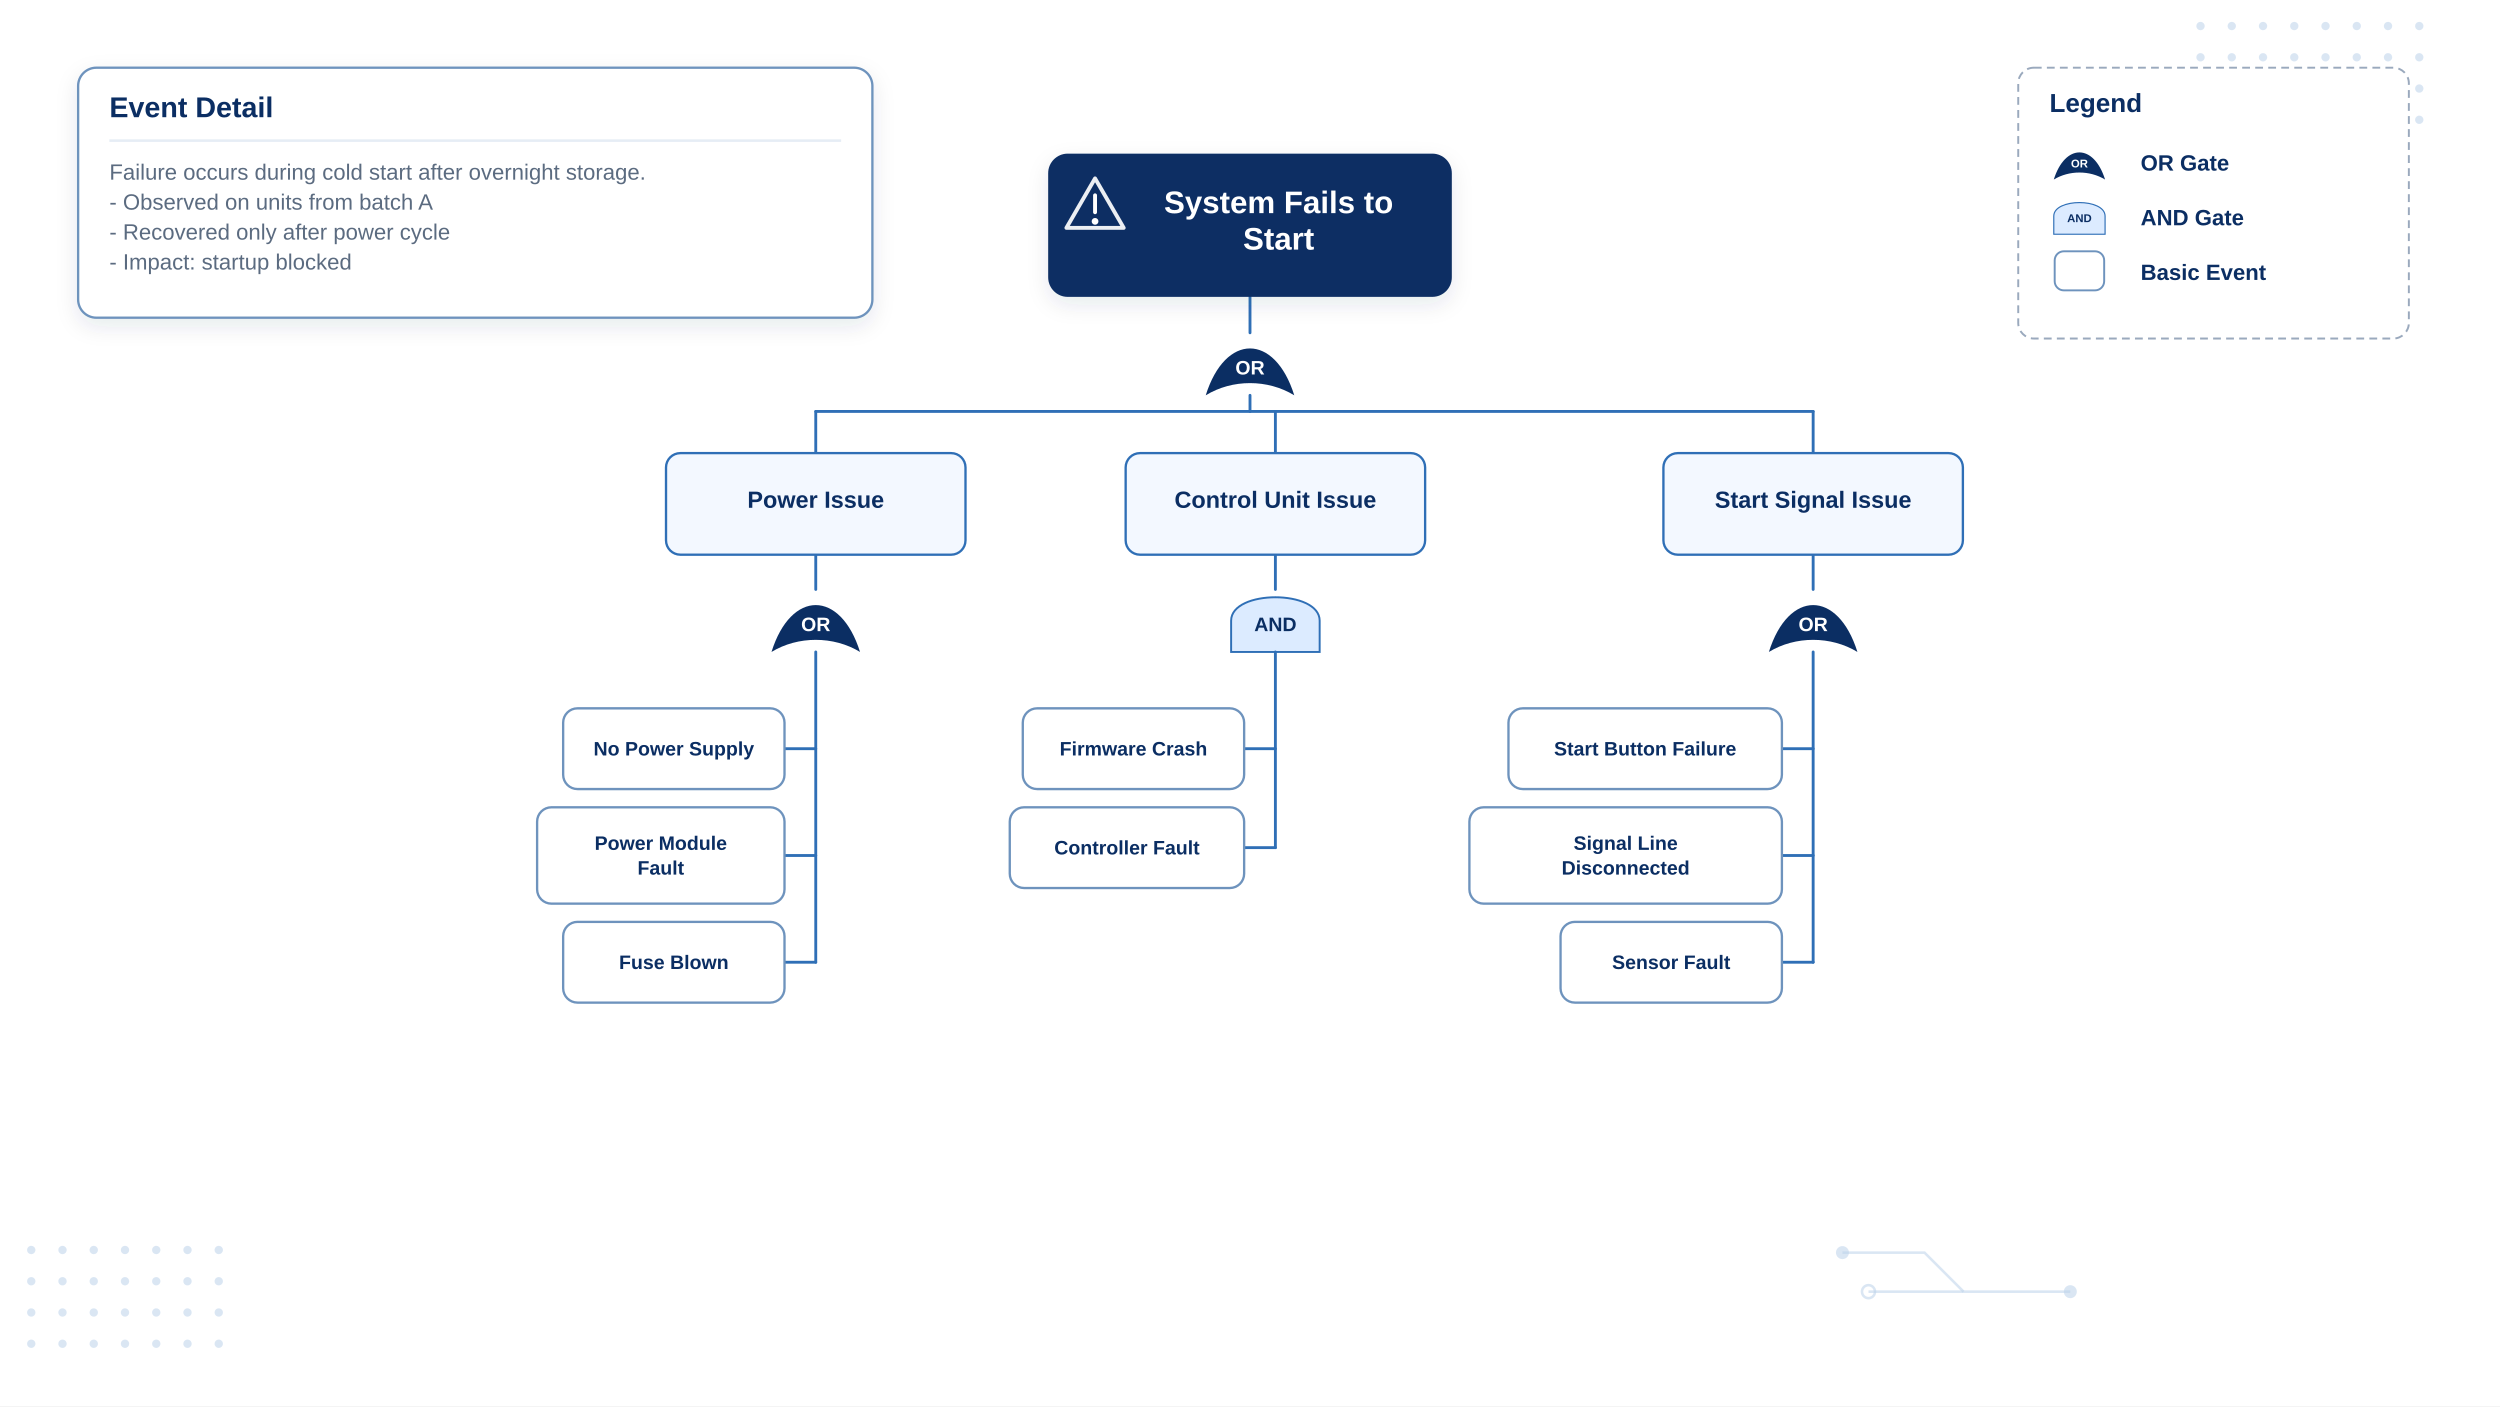
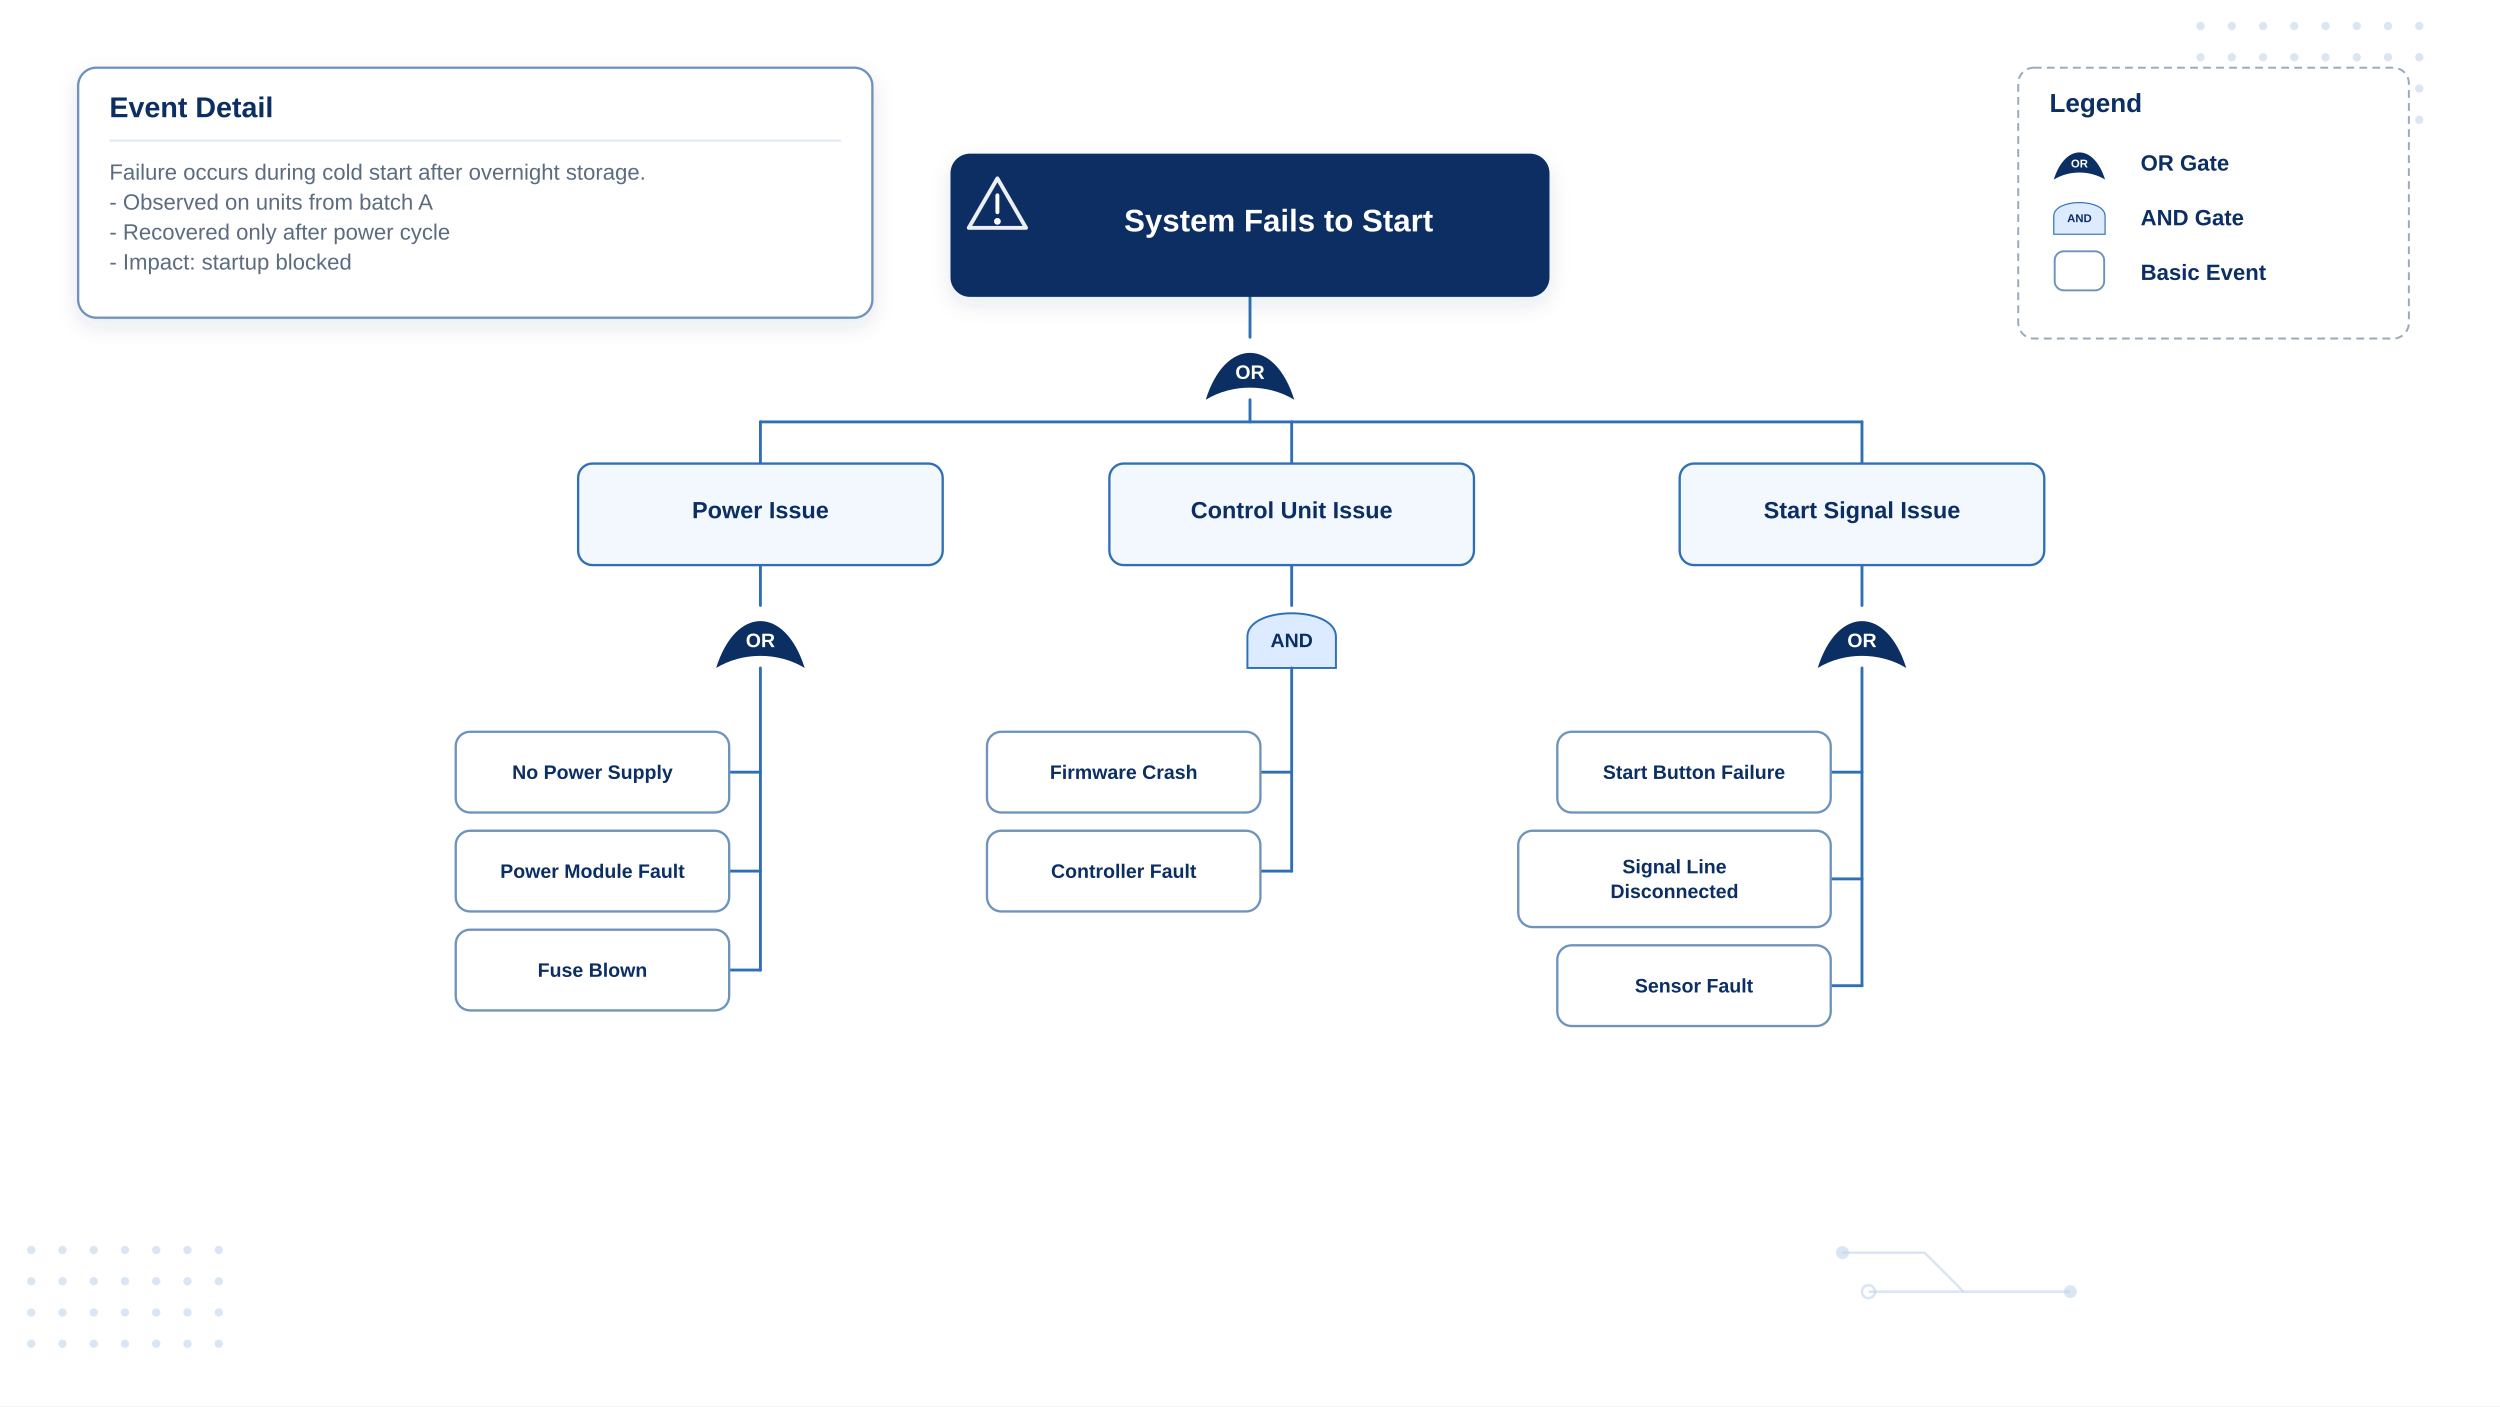
<svg xmlns="http://www.w3.org/2000/svg" width="1920" height="1080" viewBox="0 0 1920 1080" role="img" aria-label="System Fails to Start">
  <defs>
    <filter id="faultSoftShadow" x="-20%" y="-20%" width="140%" height="140%">
      <feDropShadow dx="0" dy="6" stdDeviation="8" flood-color="#16324F" flood-opacity="0.10" />
    </filter>
  </defs>
  <rect x="0" y="0" width="1920" height="1080" fill="#FFFFFF" />
  <circle cx="1690" cy="20" r="3.2" fill="#BCD2EA" opacity="0.55" />
  <circle cx="1714" cy="20" r="3.2" fill="#BCD2EA" opacity="0.55" />
  <circle cx="1738" cy="20" r="3.2" fill="#BCD2EA" opacity="0.55" />
  <circle cx="1762" cy="20" r="3.2" fill="#BCD2EA" opacity="0.55" />
  <circle cx="1786" cy="20" r="3.2" fill="#BCD2EA" opacity="0.55" />
  <circle cx="1810" cy="20" r="3.2" fill="#BCD2EA" opacity="0.55" />
  <circle cx="1834" cy="20" r="3.2" fill="#BCD2EA" opacity="0.55" />
  <circle cx="1858" cy="20" r="3.2" fill="#BCD2EA" opacity="0.55" />
  <circle cx="1690" cy="44" r="3.2" fill="#BCD2EA" opacity="0.55" />
  <circle cx="1714" cy="44" r="3.2" fill="#BCD2EA" opacity="0.55" />
  <circle cx="1738" cy="44" r="3.2" fill="#BCD2EA" opacity="0.55" />
  <circle cx="1762" cy="44" r="3.2" fill="#BCD2EA" opacity="0.55" />
  <circle cx="1786" cy="44" r="3.2" fill="#BCD2EA" opacity="0.55" />
  <circle cx="1810" cy="44" r="3.2" fill="#BCD2EA" opacity="0.55" />
  <circle cx="1834" cy="44" r="3.2" fill="#BCD2EA" opacity="0.55" />
  <circle cx="1858" cy="44" r="3.2" fill="#BCD2EA" opacity="0.55" />
  <circle cx="1690" cy="68" r="3.2" fill="#BCD2EA" opacity="0.55" />
  <circle cx="1714" cy="68" r="3.2" fill="#BCD2EA" opacity="0.55" />
  <circle cx="1738" cy="68" r="3.2" fill="#BCD2EA" opacity="0.55" />
  <circle cx="1762" cy="68" r="3.2" fill="#BCD2EA" opacity="0.55" />
  <circle cx="1786" cy="68" r="3.2" fill="#BCD2EA" opacity="0.55" />
  <circle cx="1810" cy="68" r="3.2" fill="#BCD2EA" opacity="0.55" />
  <circle cx="1834" cy="68" r="3.2" fill="#BCD2EA" opacity="0.55" />
  <circle cx="1858" cy="68" r="3.2" fill="#BCD2EA" opacity="0.55" />
  <circle cx="1690" cy="92" r="3.2" fill="#BCD2EA" opacity="0.55" />
  <circle cx="1714" cy="92" r="3.2" fill="#BCD2EA" opacity="0.55" />
  <circle cx="1738" cy="92" r="3.2" fill="#BCD2EA" opacity="0.55" />
  <circle cx="1762" cy="92" r="3.2" fill="#BCD2EA" opacity="0.55" />
  <circle cx="1786" cy="92" r="3.2" fill="#BCD2EA" opacity="0.55" />
  <circle cx="1810" cy="92" r="3.2" fill="#BCD2EA" opacity="0.55" />
  <circle cx="1834" cy="92" r="3.2" fill="#BCD2EA" opacity="0.55" />
  <circle cx="1858" cy="92" r="3.2" fill="#BCD2EA" opacity="0.55" />
  <circle cx="24" cy="960" r="3.2" fill="#BCD2EA" opacity="0.55" />
  <circle cx="48" cy="960" r="3.2" fill="#BCD2EA" opacity="0.55" />
  <circle cx="72" cy="960" r="3.2" fill="#BCD2EA" opacity="0.55" />
  <circle cx="96" cy="960" r="3.2" fill="#BCD2EA" opacity="0.55" />
  <circle cx="120" cy="960" r="3.2" fill="#BCD2EA" opacity="0.55" />
  <circle cx="144" cy="960" r="3.2" fill="#BCD2EA" opacity="0.55" />
  <circle cx="168" cy="960" r="3.2" fill="#BCD2EA" opacity="0.55" />
  <circle cx="24" cy="984" r="3.2" fill="#BCD2EA" opacity="0.55" />
  <circle cx="48" cy="984" r="3.2" fill="#BCD2EA" opacity="0.55" />
  <circle cx="72" cy="984" r="3.2" fill="#BCD2EA" opacity="0.55" />
  <circle cx="96" cy="984" r="3.2" fill="#BCD2EA" opacity="0.55" />
  <circle cx="120" cy="984" r="3.2" fill="#BCD2EA" opacity="0.55" />
  <circle cx="144" cy="984" r="3.2" fill="#BCD2EA" opacity="0.55" />
  <circle cx="168" cy="984" r="3.2" fill="#BCD2EA" opacity="0.55" />
  <circle cx="24" cy="1008" r="3.2" fill="#BCD2EA" opacity="0.55" />
  <circle cx="48" cy="1008" r="3.2" fill="#BCD2EA" opacity="0.55" />
  <circle cx="72" cy="1008" r="3.2" fill="#BCD2EA" opacity="0.55" />
  <circle cx="96" cy="1008" r="3.2" fill="#BCD2EA" opacity="0.55" />
  <circle cx="120" cy="1008" r="3.2" fill="#BCD2EA" opacity="0.55" />
  <circle cx="144" cy="1008" r="3.2" fill="#BCD2EA" opacity="0.55" />
  <circle cx="168" cy="1008" r="3.2" fill="#BCD2EA" opacity="0.55" />
  <circle cx="24" cy="1032" r="3.2" fill="#BCD2EA" opacity="0.55" />
  <circle cx="48" cy="1032" r="3.2" fill="#BCD2EA" opacity="0.55" />
  <circle cx="72" cy="1032" r="3.2" fill="#BCD2EA" opacity="0.55" />
  <circle cx="96" cy="1032" r="3.2" fill="#BCD2EA" opacity="0.55" />
  <circle cx="120" cy="1032" r="3.2" fill="#BCD2EA" opacity="0.55" />
  <circle cx="144" cy="1032" r="3.2" fill="#BCD2EA" opacity="0.55" />
  <circle cx="168" cy="1032" r="3.2" fill="#BCD2EA" opacity="0.55" />
  <line x1="1590" y1="992" x2="1435" y2="992" stroke="#BCD2EA" stroke-width="2" opacity="0.55" />
  <polyline points="1508,992 1478,962 1415,962" fill="none" stroke="#BCD2EA" stroke-width="2" opacity="0.55" />
  <circle cx="1590" cy="992" r="5" fill="#BCD2EA" opacity="0.55" />
  <circle cx="1435" cy="992" r="5" fill="none" stroke="#BCD2EA" stroke-width="2" opacity="0.55" />
  <circle cx="1415" cy="962" r="5" fill="#BCD2EA" opacity="0.55" />
  <g id="fault-event-detail-panel" class="fault-event-detail-panel">
    <rect x="60" y="52" width="610" height="192" rx="14" fill="#FFFFFF" stroke="#6E93BD" stroke-width="1.8" filter="url(#faultSoftShadow)" />
    <text x="84" y="90" font-family="Arial, Helvetica, Microsoft YaHei, Noto Sans CJK SC, sans-serif" font-size="22" font-weight="700" fill="#0B2E63">Event Detail</text>
    <line x1="84" y1="108" x2="646" y2="108" stroke="#E6EDF5" stroke-width="2" />
    <text x="84" y="138" font-family="Arial, Helvetica, Microsoft YaHei, Noto Sans CJK SC, sans-serif" font-size="17" font-weight="500" fill="#5B6B80">Failure occurs during cold start after overnight storage.</text>
    <text x="84" y="161" font-family="Arial, Helvetica, Microsoft YaHei, Noto Sans CJK SC, sans-serif" font-size="17" font-weight="500" fill="#5B6B80">- Observed on units from batch A</text>
    <text x="84" y="184" font-family="Arial, Helvetica, Microsoft YaHei, Noto Sans CJK SC, sans-serif" font-size="17" font-weight="500" fill="#5B6B80">- Recovered only after power cycle</text>
    <text x="84" y="207" font-family="Arial, Helvetica, Microsoft YaHei, Noto Sans CJK SC, sans-serif" font-size="17" font-weight="500" fill="#5B6B80">- Impact: startup blocked</text>
  </g>
  <g id="fault-tree-legend" class="fault-tree-legend">
    <rect x="1550.0" y="52" width="300.0" height="208.0" rx="12" fill="#FFFFFF" stroke="#9AA9BD" stroke-width="1.5" stroke-dasharray="6 4" />
    <text x="1574" y="86" font-family="Arial, Helvetica, Microsoft YaHei, Noto Sans CJK SC, sans-serif" font-size="20" font-weight="700" fill="#0B2E63">Legend</text>
    <g class="fault-gate fault-gate-or" data-gate="OR">
      <path d="M 1577.3 137.9 C 1586.0 110.1 1608.0 110.1 1616.7 137.9 C 1604.9 130.7 1589.1 130.7 1577.3 137.9 Z" fill="#0B2E63" />
      <text x="1597.0" y="128.6" text-anchor="middle" font-family="Arial, Helvetica, Microsoft YaHei, Noto Sans CJK SC, sans-serif" font-size="8.7" font-weight="700" fill="#FFFFFF">OR</text>
    </g>
    <text x="1644.0" y="131.0" font-family="Arial, Helvetica, Microsoft YaHei, Noto Sans CJK SC, sans-serif" font-size="17" font-weight="600" fill="#0B2E63">OR Gate</text>
    <g class="fault-gate fault-gate-and" data-gate="AND">
      <path d="M 1577.3 179.9 L 1577.3 166.0 C 1577.3 152.1 1616.7 152.1 1616.7 166.0 L 1616.7 179.9 Z" fill="#DCEBFF" stroke="#2F6FB6" stroke-width="0.9" />
      <text x="1597.0" y="170.6" text-anchor="middle" font-family="Arial, Helvetica, Microsoft YaHei, Noto Sans CJK SC, sans-serif" font-size="8.7" font-weight="700" fill="#0B2E63">AND</text>
    </g>
    <text x="1644.0" y="173.0" font-family="Arial, Helvetica, Microsoft YaHei, Noto Sans CJK SC, sans-serif" font-size="17" font-weight="600" fill="#0B2E63">AND Gate</text>
    <rect x="1578.0" y="193.0" width="38" height="30" rx="7" fill="#FFFFFF" stroke="#6E93BD" stroke-width="1.5" />
    <text x="1644.0" y="215.0" font-family="Arial, Helvetica, Microsoft YaHei, Noto Sans CJK SC, sans-serif" font-size="17" font-weight="600" fill="#0B2E63">Basic Event</text>
  </g>
-   <line x1="960.0" y1="228.0" x2="960.0" y2="255.6" stroke="#2F6FB6" stroke-width="2.2" stroke-linecap="round" />
+   <line x1="960.0" y1="228.0" x2="960.0" y2="259.0" stroke="#2F6FB6" stroke-width="2.2" stroke-linecap="round" />
  <g class="fault-gate fault-gate-or" data-gate="OR">
-     <path d="M 926.0 303.6 C 941.0 255.6 979.0 255.6 994.0 303.6 C 973.6 291.1 946.4 291.1 926.0 303.6 Z" fill="#0B2E63" />
-     <text x="960.0" y="287.6" text-anchor="middle" font-family="Arial, Helvetica, Microsoft YaHei, Noto Sans CJK SC, sans-serif" font-size="15.0" font-weight="700" fill="#FFFFFF">OR</text>
+     <path d="M 926.0 307.0 C 941.0 259.0 979.0 259.0 994.0 307.0 C 973.6 294.6 946.4 294.6 926.0 307.0 Z" fill="#0B2E63" />
+     <text x="960.0" y="291.0" text-anchor="middle" font-family="Arial, Helvetica, Microsoft YaHei, Noto Sans CJK SC, sans-serif" font-size="15.0" font-weight="700" fill="#FFFFFF">OR</text>
  </g>
-   <line x1="960.0" y1="303.6" x2="960.0" y2="316.0" stroke="#2F6FB6" stroke-width="2.2" stroke-linecap="round" />
-   <line x1="626.5" y1="316.0" x2="1392.5" y2="316.0" stroke="#2F6FB6" stroke-width="2.2" stroke-linecap="round" />
-   <line x1="626.5" y1="316.0" x2="626.5" y2="348.0" stroke="#2F6FB6" stroke-width="2.2" stroke-linecap="round" />
-   <line x1="979.5" y1="316.0" x2="979.5" y2="348.0" stroke="#2F6FB6" stroke-width="2.2" stroke-linecap="round" />
-   <line x1="1392.5" y1="316.0" x2="1392.5" y2="348.0" stroke="#2F6FB6" stroke-width="2.2" stroke-linecap="round" />
-   <line x1="626.5" y1="426.0" x2="626.5" y2="452.7" stroke="#2F6FB6" stroke-width="2.2" stroke-linecap="round" />
+   <line x1="960.0" y1="307.0" x2="960.0" y2="324.0" stroke="#2F6FB6" stroke-width="2.2" stroke-linecap="round" />
+   <line x1="584.0" y1="324.0" x2="1430.0" y2="324.0" stroke="#2F6FB6" stroke-width="2.2" stroke-linecap="round" />
+   <line x1="584.0" y1="324.0" x2="584.0" y2="356.0" stroke="#2F6FB6" stroke-width="2.2" stroke-linecap="round" />
+   <line x1="992.0" y1="324.0" x2="992.0" y2="356.0" stroke="#2F6FB6" stroke-width="2.2" stroke-linecap="round" />
+   <line x1="1430.0" y1="324.0" x2="1430.0" y2="356.0" stroke="#2F6FB6" stroke-width="2.2" stroke-linecap="round" />
+   <line x1="584.0" y1="434.0" x2="584.0" y2="465.0" stroke="#2F6FB6" stroke-width="2.2" stroke-linecap="round" />
  <g class="fault-gate fault-gate-or" data-gate="OR">
-     <path d="M 592.5 500.7 C 607.5 452.7 645.5 452.7 660.5 500.7 C 640.1 488.3 612.9 488.3 592.5 500.7 Z" fill="#0B2E63" />
-     <text x="626.5" y="484.7" text-anchor="middle" font-family="Arial, Helvetica, Microsoft YaHei, Noto Sans CJK SC, sans-serif" font-size="15.0" font-weight="700" fill="#FFFFFF">OR</text>
+     <path d="M 550.0 513.0 C 565.0 465.0 603.0 465.0 618.0 513.0 C 597.6 500.6 570.4 500.6 550.0 513.0 Z" fill="#0B2E63" />
+     <text x="584.0" y="497.0" text-anchor="middle" font-family="Arial, Helvetica, Microsoft YaHei, Noto Sans CJK SC, sans-serif" font-size="15.0" font-weight="700" fill="#FFFFFF">OR</text>
  </g>
-   <line class="fault-branch-trunk" x1="626.5" y1="500.7" x2="626.5" y2="739.0" stroke="#2F6FB6" stroke-width="2.2" stroke-linecap="round" />
-   <line class="fault-branch-line" x1="626.5" y1="575.0" x2="602.5" y2="575.0" stroke="#2F6FB6" stroke-width="2.2" stroke-linecap="round" />
-   <line class="fault-branch-line" x1="626.5" y1="657.0" x2="602.5" y2="657.0" stroke="#2F6FB6" stroke-width="2.2" stroke-linecap="round" />
-   <line class="fault-branch-line" x1="626.5" y1="739.0" x2="602.5" y2="739.0" stroke="#2F6FB6" stroke-width="2.2" stroke-linecap="round" />
-   <line x1="979.5" y1="426.0" x2="979.5" y2="452.7" stroke="#2F6FB6" stroke-width="2.2" stroke-linecap="round" />
+   <line class="fault-branch-trunk" x1="584.0" y1="513.0" x2="584.0" y2="745.0" stroke="#2F6FB6" stroke-width="2.2" stroke-linecap="round" />
+   <line class="fault-branch-line" x1="584.0" y1="593.0" x2="560.0" y2="593.0" stroke="#2F6FB6" stroke-width="2.2" stroke-linecap="round" />
+   <line class="fault-branch-line" x1="584.0" y1="669.0" x2="560.0" y2="669.0" stroke="#2F6FB6" stroke-width="2.2" stroke-linecap="round" />
+   <line class="fault-branch-line" x1="584.0" y1="745.0" x2="560.0" y2="745.0" stroke="#2F6FB6" stroke-width="2.2" stroke-linecap="round" />
+   <line x1="992.0" y1="434.0" x2="992.0" y2="465.0" stroke="#2F6FB6" stroke-width="2.2" stroke-linecap="round" />
  <g class="fault-gate fault-gate-and" data-gate="AND">
-     <path d="M 945.5 500.7 L 945.5 476.7 C 945.5 452.7 1013.5 452.7 1013.5 476.7 L 1013.5 500.7 Z" fill="#DCEBFF" stroke="#2F6FB6" stroke-width="1.5" />
-     <text x="979.5" y="484.7" text-anchor="middle" font-family="Arial, Helvetica, Microsoft YaHei, Noto Sans CJK SC, sans-serif" font-size="15.0" font-weight="700" fill="#0B2E63">AND</text>
+     <path d="M 958.0 513.0 L 958.0 489.0 C 958.0 465.0 1026.0 465.0 1026.0 489.0 L 1026.0 513.0 Z" fill="#DCEBFF" stroke="#2F6FB6" stroke-width="1.5" />
+     <text x="992.0" y="497.0" text-anchor="middle" font-family="Arial, Helvetica, Microsoft YaHei, Noto Sans CJK SC, sans-serif" font-size="15.0" font-weight="700" fill="#0B2E63">AND</text>
  </g>
-   <line class="fault-branch-trunk" x1="979.5" y1="500.7" x2="979.5" y2="651.0" stroke="#2F6FB6" stroke-width="2.2" stroke-linecap="round" />
-   <line class="fault-branch-line" x1="979.5" y1="575.0" x2="955.5" y2="575.0" stroke="#2F6FB6" stroke-width="2.2" stroke-linecap="round" />
-   <line class="fault-branch-line" x1="979.5" y1="651.0" x2="955.5" y2="651.0" stroke="#2F6FB6" stroke-width="2.2" stroke-linecap="round" />
-   <line x1="1392.5" y1="426.0" x2="1392.5" y2="452.7" stroke="#2F6FB6" stroke-width="2.2" stroke-linecap="round" />
+   <line class="fault-branch-trunk" x1="992.0" y1="513.0" x2="992.0" y2="669.0" stroke="#2F6FB6" stroke-width="2.2" stroke-linecap="round" />
+   <line class="fault-branch-line" x1="992.0" y1="593.0" x2="968.0" y2="593.0" stroke="#2F6FB6" stroke-width="2.2" stroke-linecap="round" />
+   <line class="fault-branch-line" x1="992.0" y1="669.0" x2="968.0" y2="669.0" stroke="#2F6FB6" stroke-width="2.2" stroke-linecap="round" />
+   <line x1="1430.0" y1="434.0" x2="1430.0" y2="465.0" stroke="#2F6FB6" stroke-width="2.2" stroke-linecap="round" />
  <g class="fault-gate fault-gate-or" data-gate="OR">
-     <path d="M 1358.5 500.7 C 1373.5 452.7 1411.5 452.7 1426.5 500.7 C 1406.1 488.3 1378.9 488.3 1358.5 500.7 Z" fill="#0B2E63" />
-     <text x="1392.5" y="484.7" text-anchor="middle" font-family="Arial, Helvetica, Microsoft YaHei, Noto Sans CJK SC, sans-serif" font-size="15.0" font-weight="700" fill="#FFFFFF">OR</text>
+     <path d="M 1396.0 513.0 C 1411.0 465.0 1449.0 465.0 1464.0 513.0 C 1443.6 500.6 1416.4 500.6 1396.0 513.0 Z" fill="#0B2E63" />
+     <text x="1430.0" y="497.0" text-anchor="middle" font-family="Arial, Helvetica, Microsoft YaHei, Noto Sans CJK SC, sans-serif" font-size="15.0" font-weight="700" fill="#FFFFFF">OR</text>
  </g>
-   <line class="fault-branch-trunk" x1="1392.5" y1="500.7" x2="1392.5" y2="739.0" stroke="#2F6FB6" stroke-width="2.2" stroke-linecap="round" />
-   <line class="fault-branch-line" x1="1392.5" y1="575.0" x2="1368.5" y2="575.0" stroke="#2F6FB6" stroke-width="2.2" stroke-linecap="round" />
-   <line class="fault-branch-line" x1="1392.5" y1="657.0" x2="1368.5" y2="657.0" stroke="#2F6FB6" stroke-width="2.2" stroke-linecap="round" />
-   <line class="fault-branch-line" x1="1392.5" y1="739.0" x2="1368.5" y2="739.0" stroke="#2F6FB6" stroke-width="2.2" stroke-linecap="round" />
+   <line class="fault-branch-trunk" x1="1430.0" y1="513.0" x2="1430.0" y2="757.0" stroke="#2F6FB6" stroke-width="2.2" stroke-linecap="round" />
+   <line class="fault-branch-line" x1="1430.0" y1="593.0" x2="1406.0" y2="593.0" stroke="#2F6FB6" stroke-width="2.2" stroke-linecap="round" />
+   <line class="fault-branch-line" x1="1430.0" y1="675.0" x2="1406.0" y2="675.0" stroke="#2F6FB6" stroke-width="2.2" stroke-linecap="round" />
+   <line class="fault-branch-line" x1="1430.0" y1="757.0" x2="1406.0" y2="757.0" stroke="#2F6FB6" stroke-width="2.2" stroke-linecap="round" />
  <g class="fault-event fault-top-event">
-     <rect id="top-event-block" x="805.0" y="118.0" width="310" height="110" rx="15" fill="#0B2E63" filter="url(#faultSoftShadow)" />
-     <path d="M 841.0 137.0 L 863.0 175.0 L 819.0 175.0 Z" fill="none" stroke="#FFFFFF" stroke-width="3" stroke-linejoin="round" opacity="0.92" />
-     <line x1="841.0" y1="150.0" x2="841.0" y2="163.0" stroke="#FFFFFF" stroke-width="3" stroke-linecap="round" />
-     <circle cx="841.0" cy="170.0" r="2.6" fill="#FFFFFF" />
-     <text x="982.0" y="163.7" text-anchor="middle" font-family="Arial, Helvetica, Microsoft YaHei, Noto Sans CJK SC, sans-serif" font-size="24" font-weight="700" fill="#FFFFFF">System Fails to</text>
-     <text x="982.0" y="191.7" text-anchor="middle" font-family="Arial, Helvetica, Microsoft YaHei, Noto Sans CJK SC, sans-serif" font-size="24" font-weight="700" fill="#FFFFFF">Start</text>
+     <rect id="top-event-block" x="730.0" y="118.0" width="460" height="110" rx="15" fill="#0B2E63" filter="url(#faultSoftShadow)" />
+     <path d="M 766.0 137.0 L 788.0 175.0 L 744.0 175.0 Z" fill="none" stroke="#FFFFFF" stroke-width="3" stroke-linejoin="round" opacity="0.92" />
+     <line x1="766.0" y1="150.0" x2="766.0" y2="163.0" stroke="#FFFFFF" stroke-width="3" stroke-linecap="round" />
+     <circle cx="766.0" cy="170.0" r="2.6" fill="#FFFFFF" />
+     <text x="982.0" y="177.7" text-anchor="middle" font-family="Arial, Helvetica, Microsoft YaHei, Noto Sans CJK SC, sans-serif" font-size="24" font-weight="700" fill="#FFFFFF">System Fails to Start</text>
  </g>
  <g class="fault-event fault-intermediate-event">
-     <rect x="511.5" y="348.0" width="230" height="78" rx="11" fill="#F3F8FF" stroke="#2F6FB6" stroke-width="1.8" />
-     <text x="626.5" y="390.0" text-anchor="middle" font-family="Arial, Helvetica, Microsoft YaHei, Noto Sans CJK SC, sans-serif" font-size="18" font-weight="700" fill="#0B2E63">Power Issue</text>
+     <rect x="444.0" y="356.0" width="280" height="78" rx="11" fill="#F3F8FF" stroke="#2F6FB6" stroke-width="1.8" />
+     <text x="584.0" y="398.0" text-anchor="middle" font-family="Arial, Helvetica, Microsoft YaHei, Noto Sans CJK SC, sans-serif" font-size="18" font-weight="700" fill="#0B2E63">Power Issue</text>
  </g>
  <g class="fault-event fault-basic-event">
-     <rect x="432.5" y="544.0" width="170" height="62" rx="11" fill="#FFFFFF" stroke="#6E93BD" stroke-width="1.8" />
-     <text x="517.5" y="580.2" text-anchor="middle" font-family="Arial, Helvetica, Microsoft YaHei, Noto Sans CJK SC, sans-serif" font-size="15" font-weight="600" fill="#0B2E63">No Power Supply</text>
+     <rect x="350.0" y="562.0" width="210" height="62" rx="11" fill="#FFFFFF" stroke="#6E93BD" stroke-width="1.8" />
+     <text x="455.0" y="598.2" text-anchor="middle" font-family="Arial, Helvetica, Microsoft YaHei, Noto Sans CJK SC, sans-serif" font-size="15" font-weight="600" fill="#0B2E63">No Power Supply</text>
  </g>
  <g class="fault-event fault-basic-event">
-     <rect x="412.5" y="620.0" width="190" height="74" rx="11" fill="#FFFFFF" stroke="#6E93BD" stroke-width="1.8" />
-     <text x="507.5" y="652.7" text-anchor="middle" font-family="Arial, Helvetica, Microsoft YaHei, Noto Sans CJK SC, sans-serif" font-size="15" font-weight="600" fill="#0B2E63">Power Module</text>
-     <text x="507.5" y="671.7" text-anchor="middle" font-family="Arial, Helvetica, Microsoft YaHei, Noto Sans CJK SC, sans-serif" font-size="15" font-weight="600" fill="#0B2E63">Fault</text>
+     <rect x="350.0" y="638.0" width="210" height="62" rx="11" fill="#FFFFFF" stroke="#6E93BD" stroke-width="1.8" />
+     <text x="455.0" y="674.2" text-anchor="middle" font-family="Arial, Helvetica, Microsoft YaHei, Noto Sans CJK SC, sans-serif" font-size="15" font-weight="600" fill="#0B2E63">Power Module Fault</text>
  </g>
  <g class="fault-event fault-basic-event">
-     <rect x="432.5" y="708.0" width="170" height="62" rx="11" fill="#FFFFFF" stroke="#6E93BD" stroke-width="1.8" />
-     <text x="517.5" y="744.2" text-anchor="middle" font-family="Arial, Helvetica, Microsoft YaHei, Noto Sans CJK SC, sans-serif" font-size="15" font-weight="600" fill="#0B2E63">Fuse Blown</text>
+     <rect x="350.0" y="714.0" width="210" height="62" rx="11" fill="#FFFFFF" stroke="#6E93BD" stroke-width="1.8" />
+     <text x="455.0" y="750.2" text-anchor="middle" font-family="Arial, Helvetica, Microsoft YaHei, Noto Sans CJK SC, sans-serif" font-size="15" font-weight="600" fill="#0B2E63">Fuse Blown</text>
  </g>
  <g class="fault-event fault-intermediate-event">
-     <rect x="864.5" y="348.0" width="230" height="78" rx="11" fill="#F3F8FF" stroke="#2F6FB6" stroke-width="1.8" />
-     <text x="979.5" y="390.0" text-anchor="middle" font-family="Arial, Helvetica, Microsoft YaHei, Noto Sans CJK SC, sans-serif" font-size="18" font-weight="700" fill="#0B2E63">Control Unit Issue</text>
+     <rect x="852.0" y="356.0" width="280" height="78" rx="11" fill="#F3F8FF" stroke="#2F6FB6" stroke-width="1.8" />
+     <text x="992.0" y="398.0" text-anchor="middle" font-family="Arial, Helvetica, Microsoft YaHei, Noto Sans CJK SC, sans-serif" font-size="18" font-weight="700" fill="#0B2E63">Control Unit Issue</text>
  </g>
  <g class="fault-event fault-basic-event">
-     <rect x="785.5" y="544.0" width="170" height="62" rx="11" fill="#FFFFFF" stroke="#6E93BD" stroke-width="1.8" />
-     <text x="870.5" y="580.2" text-anchor="middle" font-family="Arial, Helvetica, Microsoft YaHei, Noto Sans CJK SC, sans-serif" font-size="15" font-weight="600" fill="#0B2E63">Firmware Crash</text>
+     <rect x="758.0" y="562.0" width="210" height="62" rx="11" fill="#FFFFFF" stroke="#6E93BD" stroke-width="1.8" />
+     <text x="863.0" y="598.2" text-anchor="middle" font-family="Arial, Helvetica, Microsoft YaHei, Noto Sans CJK SC, sans-serif" font-size="15" font-weight="600" fill="#0B2E63">Firmware Crash</text>
  </g>
  <g class="fault-event fault-basic-event">
-     <rect x="775.5" y="620.0" width="180" height="62" rx="11" fill="#FFFFFF" stroke="#6E93BD" stroke-width="1.8" />
-     <text x="865.5" y="656.2" text-anchor="middle" font-family="Arial, Helvetica, Microsoft YaHei, Noto Sans CJK SC, sans-serif" font-size="15" font-weight="600" fill="#0B2E63">Controller Fault</text>
+     <rect x="758.0" y="638.0" width="210" height="62" rx="11" fill="#FFFFFF" stroke="#6E93BD" stroke-width="1.8" />
+     <text x="863.0" y="674.2" text-anchor="middle" font-family="Arial, Helvetica, Microsoft YaHei, Noto Sans CJK SC, sans-serif" font-size="15" font-weight="600" fill="#0B2E63">Controller Fault</text>
  </g>
  <g class="fault-event fault-intermediate-event">
-     <rect x="1277.5" y="348.0" width="230" height="78" rx="11" fill="#F3F8FF" stroke="#2F6FB6" stroke-width="1.8" />
-     <text x="1392.5" y="390.0" text-anchor="middle" font-family="Arial, Helvetica, Microsoft YaHei, Noto Sans CJK SC, sans-serif" font-size="18" font-weight="700" fill="#0B2E63">Start Signal Issue</text>
+     <rect x="1290.0" y="356.0" width="280" height="78" rx="11" fill="#F3F8FF" stroke="#2F6FB6" stroke-width="1.8" />
+     <text x="1430.0" y="398.0" text-anchor="middle" font-family="Arial, Helvetica, Microsoft YaHei, Noto Sans CJK SC, sans-serif" font-size="18" font-weight="700" fill="#0B2E63">Start Signal Issue</text>
  </g>
  <g class="fault-event fault-basic-event">
-     <rect x="1158.5" y="544.0" width="210" height="62" rx="11" fill="#FFFFFF" stroke="#6E93BD" stroke-width="1.8" />
-     <text x="1263.5" y="580.2" text-anchor="middle" font-family="Arial, Helvetica, Microsoft YaHei, Noto Sans CJK SC, sans-serif" font-size="15" font-weight="600" fill="#0B2E63">Start Button Failure</text>
+     <rect x="1196.0" y="562.0" width="210" height="62" rx="11" fill="#FFFFFF" stroke="#6E93BD" stroke-width="1.8" />
+     <text x="1301.0" y="598.2" text-anchor="middle" font-family="Arial, Helvetica, Microsoft YaHei, Noto Sans CJK SC, sans-serif" font-size="15" font-weight="600" fill="#0B2E63">Start Button Failure</text>
  </g>
  <g class="fault-event fault-basic-event">
-     <rect x="1128.5" y="620.0" width="240" height="74" rx="11" fill="#FFFFFF" stroke="#6E93BD" stroke-width="1.8" />
-     <text x="1248.5" y="652.7" text-anchor="middle" font-family="Arial, Helvetica, Microsoft YaHei, Noto Sans CJK SC, sans-serif" font-size="15" font-weight="600" fill="#0B2E63">Signal Line</text>
-     <text x="1248.5" y="671.7" text-anchor="middle" font-family="Arial, Helvetica, Microsoft YaHei, Noto Sans CJK SC, sans-serif" font-size="15" font-weight="600" fill="#0B2E63">Disconnected</text>
+     <rect x="1166.0" y="638.0" width="240" height="74" rx="11" fill="#FFFFFF" stroke="#6E93BD" stroke-width="1.8" />
+     <text x="1286.0" y="670.7" text-anchor="middle" font-family="Arial, Helvetica, Microsoft YaHei, Noto Sans CJK SC, sans-serif" font-size="15" font-weight="600" fill="#0B2E63">Signal Line</text>
+     <text x="1286.0" y="689.7" text-anchor="middle" font-family="Arial, Helvetica, Microsoft YaHei, Noto Sans CJK SC, sans-serif" font-size="15" font-weight="600" fill="#0B2E63">Disconnected</text>
  </g>
  <g class="fault-event fault-basic-event">
-     <rect x="1198.5" y="708.0" width="170" height="62" rx="11" fill="#FFFFFF" stroke="#6E93BD" stroke-width="1.8" />
-     <text x="1283.5" y="744.2" text-anchor="middle" font-family="Arial, Helvetica, Microsoft YaHei, Noto Sans CJK SC, sans-serif" font-size="15" font-weight="600" fill="#0B2E63">Sensor Fault</text>
+     <rect x="1196.0" y="726.0" width="210" height="62" rx="11" fill="#FFFFFF" stroke="#6E93BD" stroke-width="1.8" />
+     <text x="1301.0" y="762.2" text-anchor="middle" font-family="Arial, Helvetica, Microsoft YaHei, Noto Sans CJK SC, sans-serif" font-size="15" font-weight="600" fill="#0B2E63">Sensor Fault</text>
  </g>
</svg>
